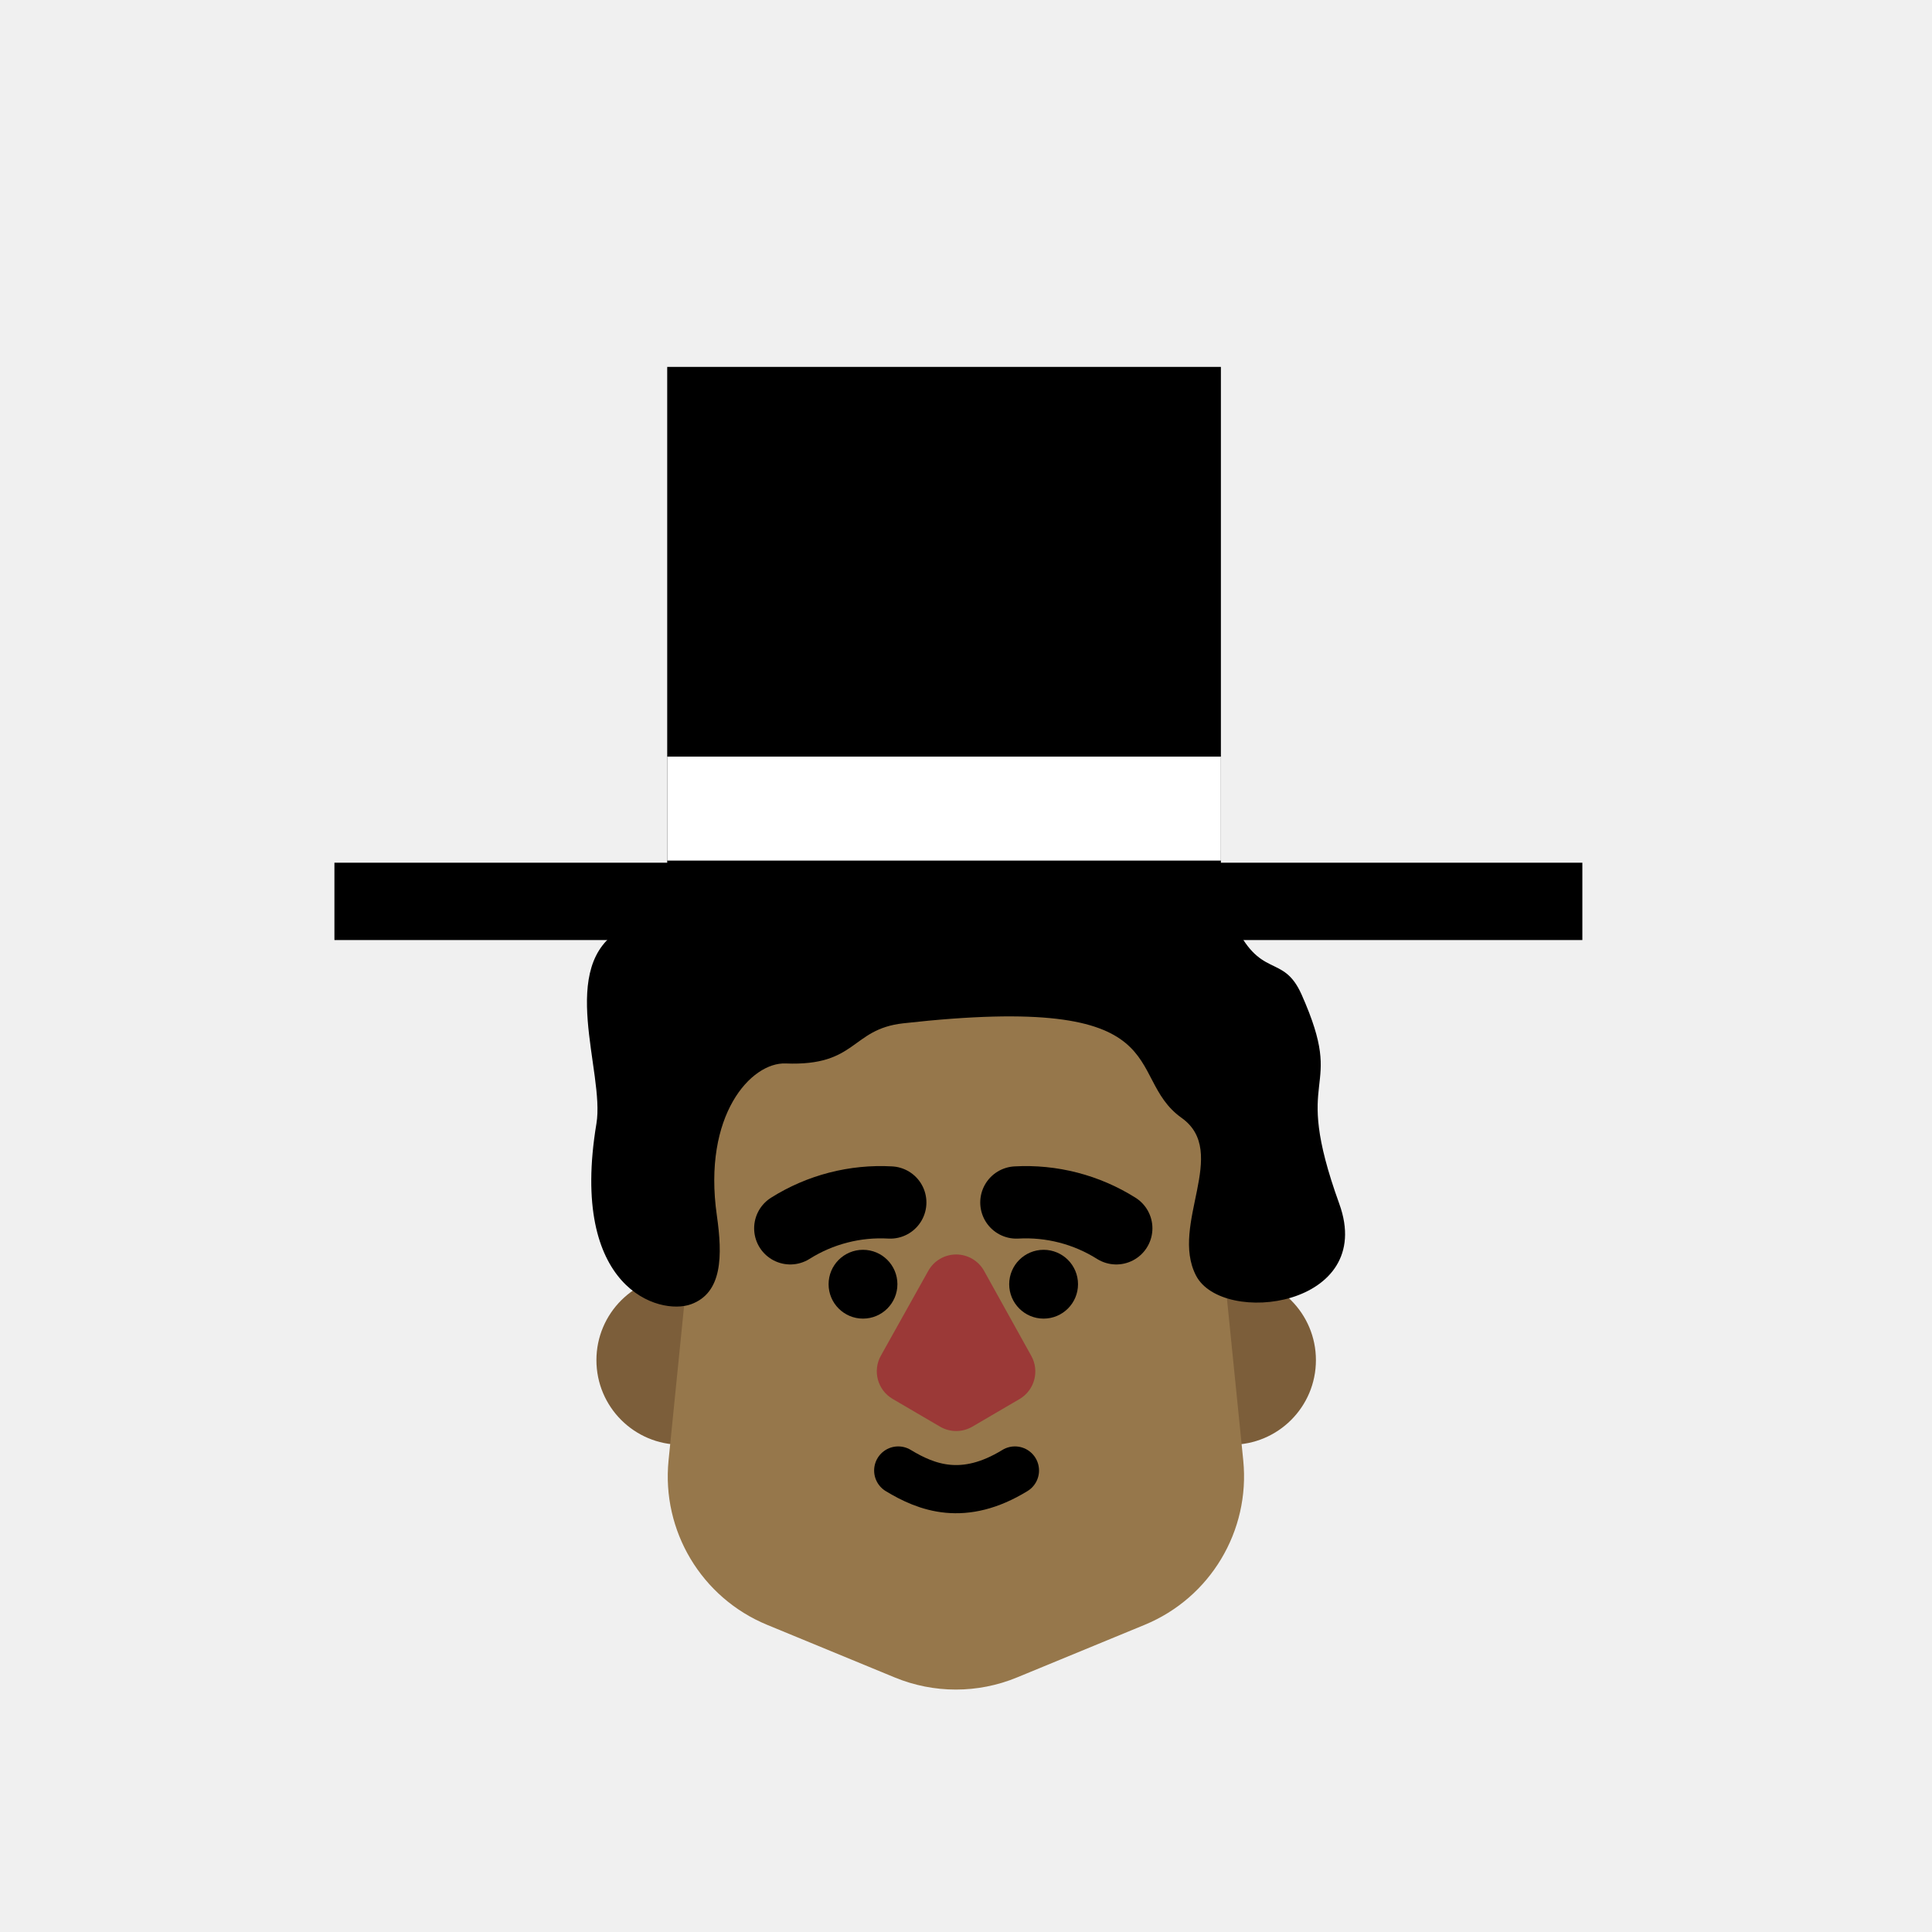
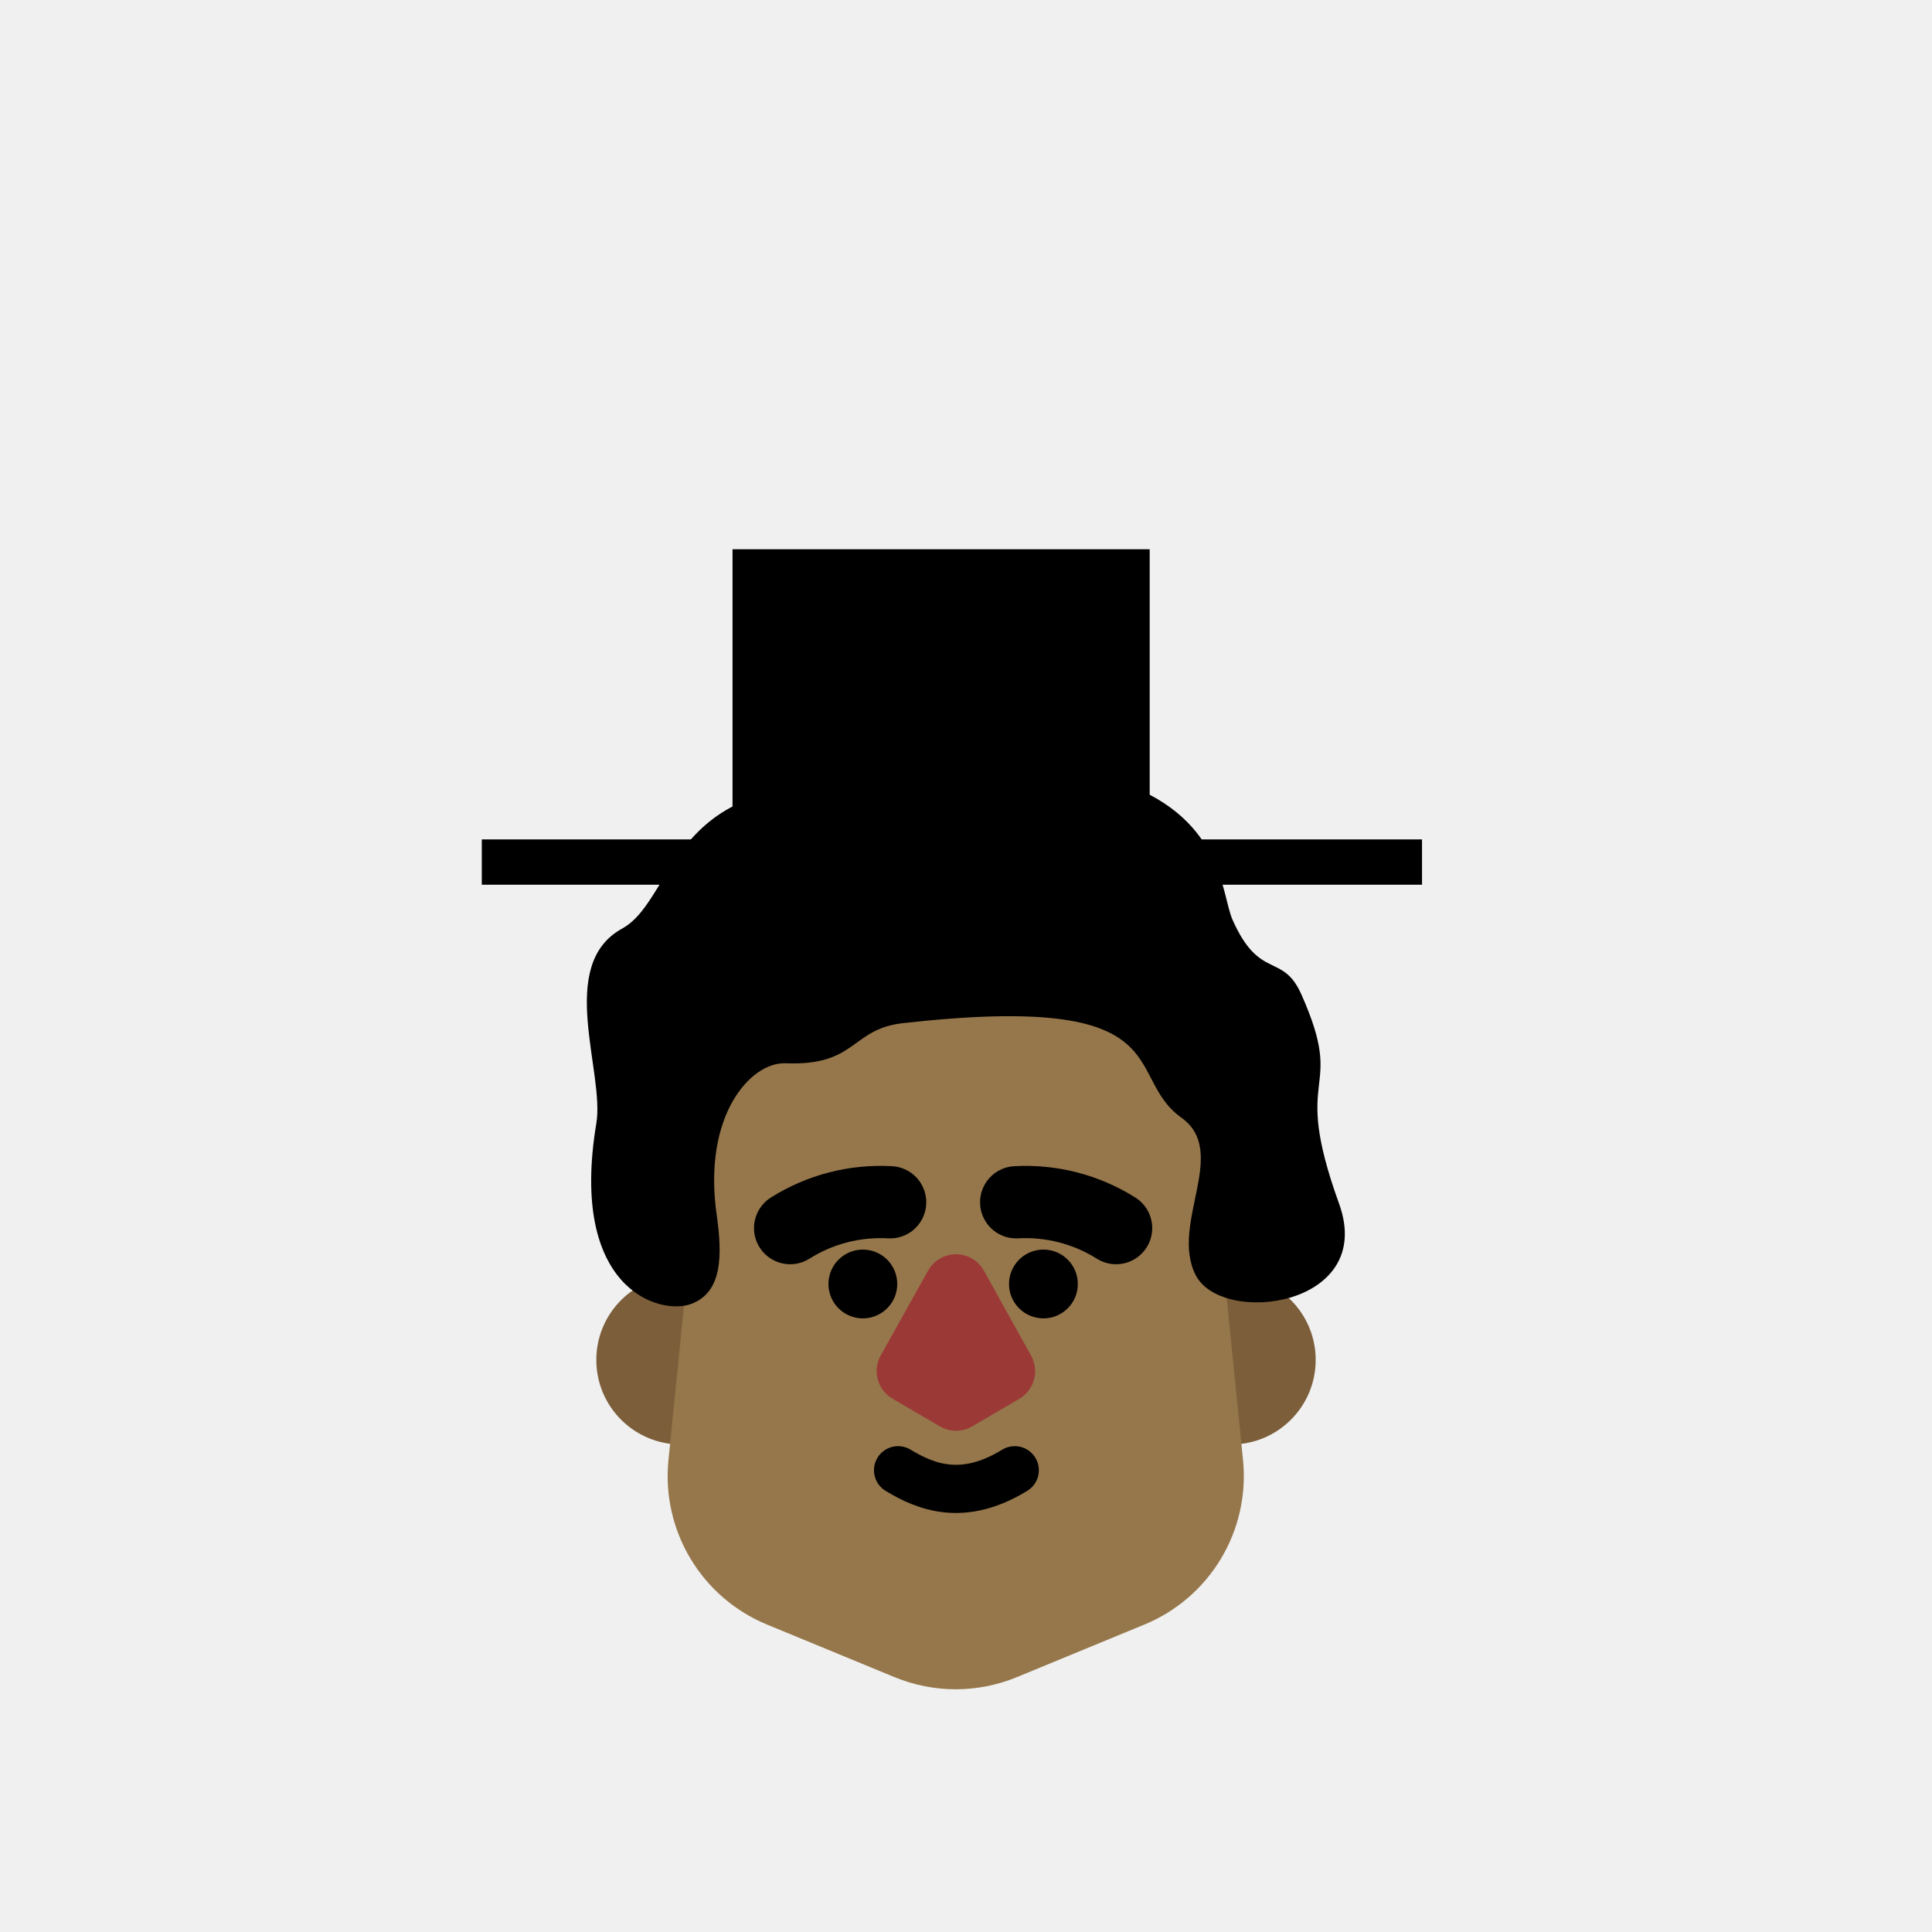
- <svg xmlns="http://www.w3.org/2000/svg" viewBox="0 0 400.93 400.93">
+ <svg xmlns="http://www.w3.org/2000/svg" width="401" height="401" viewBox="0 0 401 401" fill="none">
+   <g clip-path="url(#clip0_2_132)">
+     <path d="M255.53 299.81C265.223 299.81 273.08 291.953 273.08 282.26C273.08 272.567 265.223 264.71 255.53 264.71C245.837 264.71 237.98 272.567 237.98 282.26C237.98 291.953 245.837 299.81 255.53 299.81Z" fill="#7C5E3A" />
+     <path d="M141.32 299.81C151.013 299.81 158.87 291.953 158.87 282.26C158.87 272.567 151.013 264.71 141.32 264.71C131.627 264.71 123.77 272.567 123.77 282.26C123.77 291.953 131.627 299.81 141.32 299.81Z" fill="#7C5E3A" />
+     <path d="M237.55 337.18L211.06 348.1C202.927 351.46 193.793 351.46 185.66 348.1L159.18 337.18C152.557 334.446 146.993 329.65 143.311 323.504C139.629 317.358 138.026 310.189 138.74 303.06L148.16 209.39H248.56L258 303.06C258.713 310.19 257.109 317.36 253.425 323.507C249.741 329.653 244.174 334.448 237.55 337.18Z" fill="#96774B" />
+     <path d="M211.61 290.31L201.78 296.06C200.763 296.654 199.607 296.967 198.43 296.967C197.253 296.967 196.097 296.654 195.08 296.06L185.25 290.31C183.742 289.431 182.641 287.995 182.184 286.31C181.728 284.626 181.952 282.83 182.81 281.31L192.64 263.72C193.216 262.692 194.055 261.835 195.072 261.239C196.089 260.643 197.246 260.329 198.425 260.329C199.604 260.329 200.761 260.643 201.778 261.239C202.795 261.835 203.634 262.692 204.21 263.72L214 281.35C214.849 282.86 215.075 284.642 214.628 286.316C214.182 287.99 213.099 289.424 211.61 290.31Z" fill="#9B3937" />
+     <path d="M186.4 305.16C192.3 308.73 199.95 311.7 210.62 305.16" stroke="black" stroke-width="10" stroke-linecap="round" stroke-linejoin="round" />
+     <path d="M179.09 273.64C183.033 273.64 186.23 270.443 186.23 266.5C186.23 262.557 183.033 259.36 179.09 259.36C175.147 259.36 171.95 262.557 171.95 266.5C171.95 270.443 175.147 273.64 179.09 273.64Z" fill="black" />
+     <path d="M184.75 249.54C177.444 249.128 170.192 251.001 164 254.9" stroke="black" stroke-width="15" stroke-linecap="round" stroke-linejoin="round" />
+     <path d="M216.57 273.64C220.513 273.64 223.71 270.443 223.71 266.5C223.71 262.557 220.513 259.36 216.57 259.36C212.627 259.36 209.43 262.557 209.43 266.5C209.43 270.443 212.627 273.64 216.57 273.64Z" fill="black" />
+     <path d="M210.92 249.54C218.219 249.133 225.463 251.006 231.65 254.9" stroke="black" stroke-width="15" stroke-linecap="round" stroke-linejoin="round" />
+     <path d="M187.42 212.36C176.52 213.59 177.9 221.29 163.03 220.69C155.88 220.41 145.78 231.39 148.76 252.22C149.95 260.55 149.95 268.28 143.4 270.66C136.85 273.04 118.05 267.52 123.77 233.18C125.56 222.48 115.37 200.3 129.13 192.73C141.02 186.19 138.64 156.45 186.83 164.78C204.46 167.78 212.28 156.09 230.83 161.78C254.03 168.92 253.43 185.58 255.83 190.93C261.47 203.61 266.2 197.61 270.11 206.4C279.63 227.81 267.64 221.32 277.93 249.82C285.67 271.23 253.66 275.29 248.19 264.69C242.72 254.09 255.24 239.11 245.19 231.97C232.86 223.19 245.72 205.82 187.42 212.36Z" fill="black" />
+     <path d="M238.625 174.227V114H152.041V174.227H100V183.629H295.15V174.227H238.625Z" fill="black" />
+   </g>
  <defs>
-     <style>.cls-1,.cls-5,.cls-6{fill:none;}.cls-2{fill:#7c5e3a;}.cls-3{fill:#96774b;}.cls-4{fill:#9b3937;}.cls-5,.cls-6{stroke:#000;stroke-linecap:round;stroke-linejoin:round;}.cls-5{stroke-width:10px;}.cls-6{stroke-width:15px;}.cls-7{clip-path:url(#clip-path);}.cls-8{fill:#fff;}</style>
-     <clipPath id="clip-path">
-       <polygon class="cls-1" points="253.36 179.03 253.36 76.14 138.46 76.14 138.46 179.03 69.4 179.03 69.4 195.08 328.37 195.08 328.37 179.03 253.36 179.03" />
+     <clipPath id="clip0_2_132">
+       <rect width="400.93" height="400.93" fill="white" />
    </clipPath>
  </defs>
-   <g id="Layer_2" data-name="Layer 2">
-     <g id="Layer_1-2" data-name="Layer 1">
-       <rect class="cls-1" width="400.93" height="400.93" />
-       <circle class="cls-2" cx="255.53" cy="282.26" r="17.55" />
-       <circle class="cls-2" cx="141.32" cy="282.26" r="17.55" />
-       <path class="cls-3" d="M237.55,337.18,211.06,348.1a33.26,33.26,0,0,1-25.4,0l-26.48-10.92a33.32,33.32,0,0,1-20.44-34.12l9.42-93.67h100.4L258,303.06A33.32,33.32,0,0,1,237.55,337.18Z" />
-       <path class="cls-4" d="M211.61,290.31l-9.83,5.75a6.64,6.64,0,0,1-6.7,0l-9.83-5.75a6.64,6.64,0,0,1-2.44-9l9.83-17.59a6.63,6.63,0,0,1,11.57,0L214,281.35A6.64,6.64,0,0,1,211.61,290.31Z" />
-       <path class="cls-5" d="M186.4,305.16c5.9,3.57,13.55,6.54,24.22,0" />
-       <circle cx="179.09" cy="266.5" r="7.14" />
-       <path class="cls-6" d="M184.75,249.54A35.22,35.22,0,0,0,164,254.9" />
-       <circle cx="216.57" cy="266.5" r="7.14" />
-       <path class="cls-6" d="M210.92,249.54a35.23,35.23,0,0,1,20.73,5.36" />
-       <path d="M187.42,212.36c-10.9,1.23-9.52,8.93-24.39,8.33-7.15-.28-17.25,10.7-14.27,31.53,1.19,8.33,1.19,16.06-5.36,18.44s-25.35-3.14-19.63-37.48c1.79-10.7-8.4-32.88,5.36-40.45,11.89-6.54,9.51-36.28,57.7-27.95,17.63,3,25.45-8.69,44-3,23.2,7.14,22.6,23.8,25,29.15,5.64,12.68,10.37,6.68,14.28,15.47,9.52,21.41-2.47,14.92,7.82,43.42,7.74,21.41-24.27,25.47-29.74,14.87s7.05-25.58-3-32.72C232.86,223.19,245.72,205.82,187.42,212.36Z" />
-       <polygon points="253.36 179.03 253.36 76.14 138.46 76.14 138.46 179.03 69.4 179.03 69.4 195.08 328.37 195.08 328.37 179.03 253.36 179.03" />
-       <g class="cls-7">
-         <rect class="cls-8" x="119.63" y="157.01" width="152.57" height="21.58" />
-       </g>
-     </g>
-   </g>
</svg>
